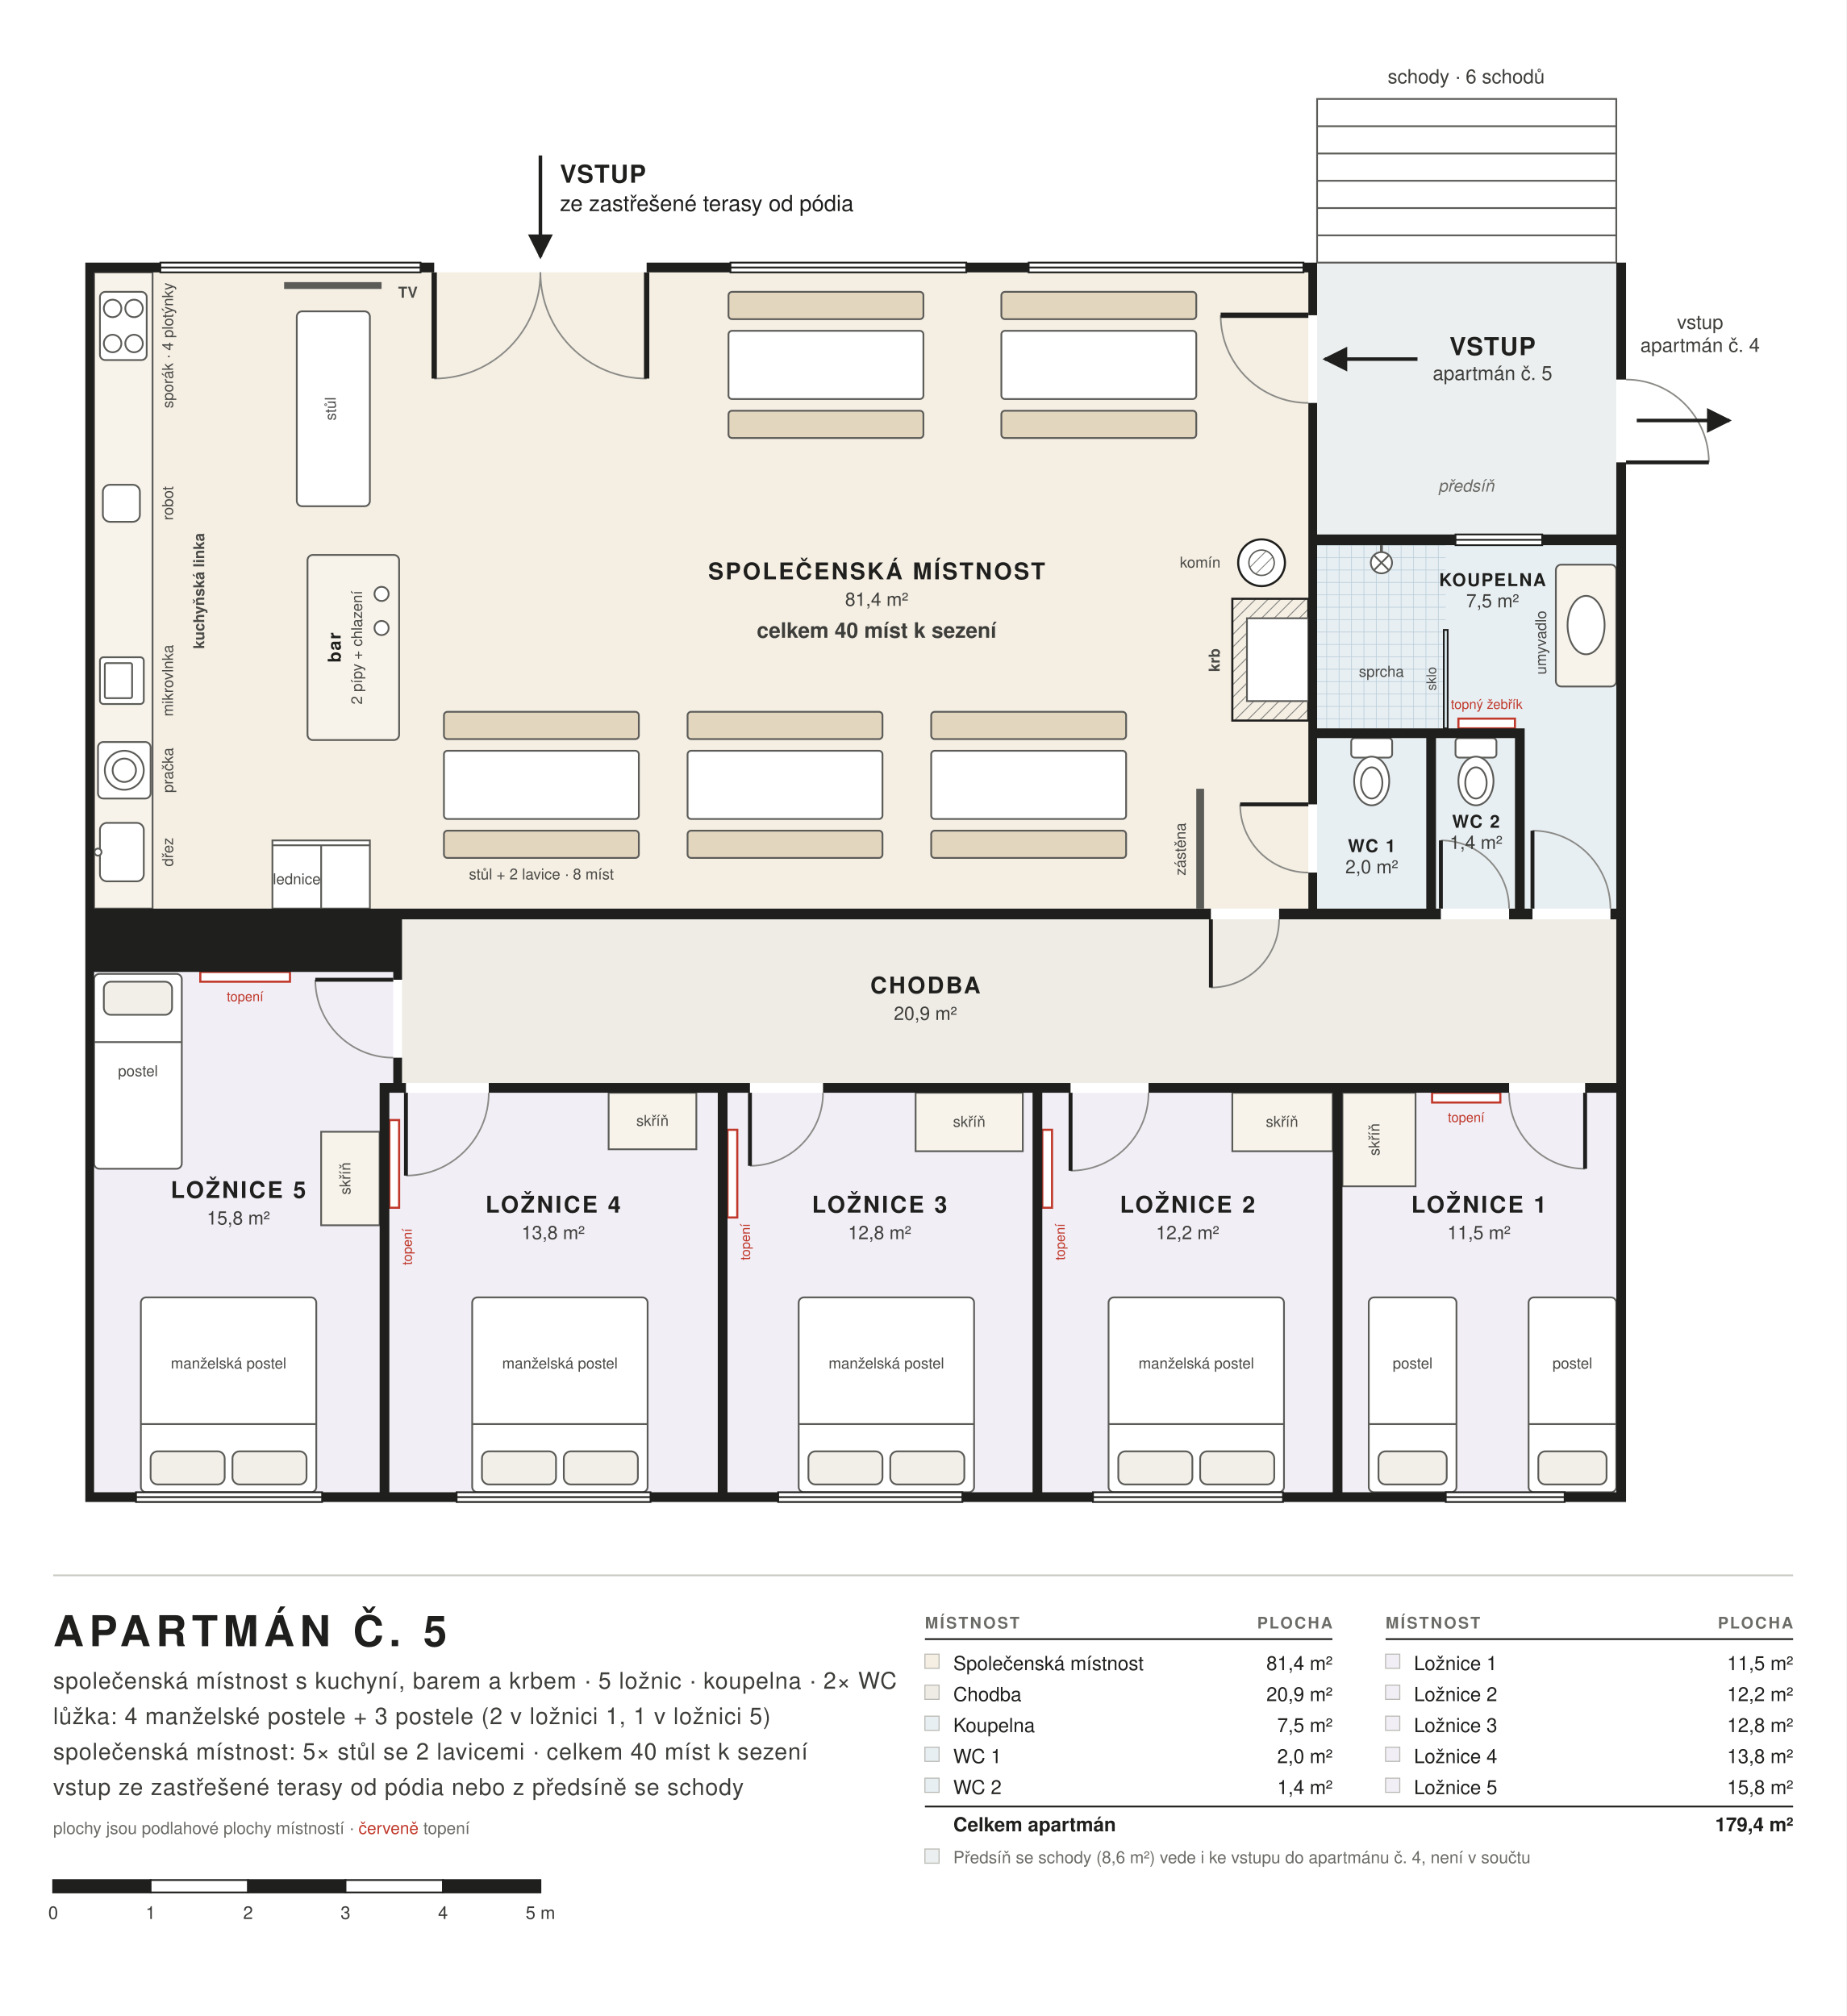
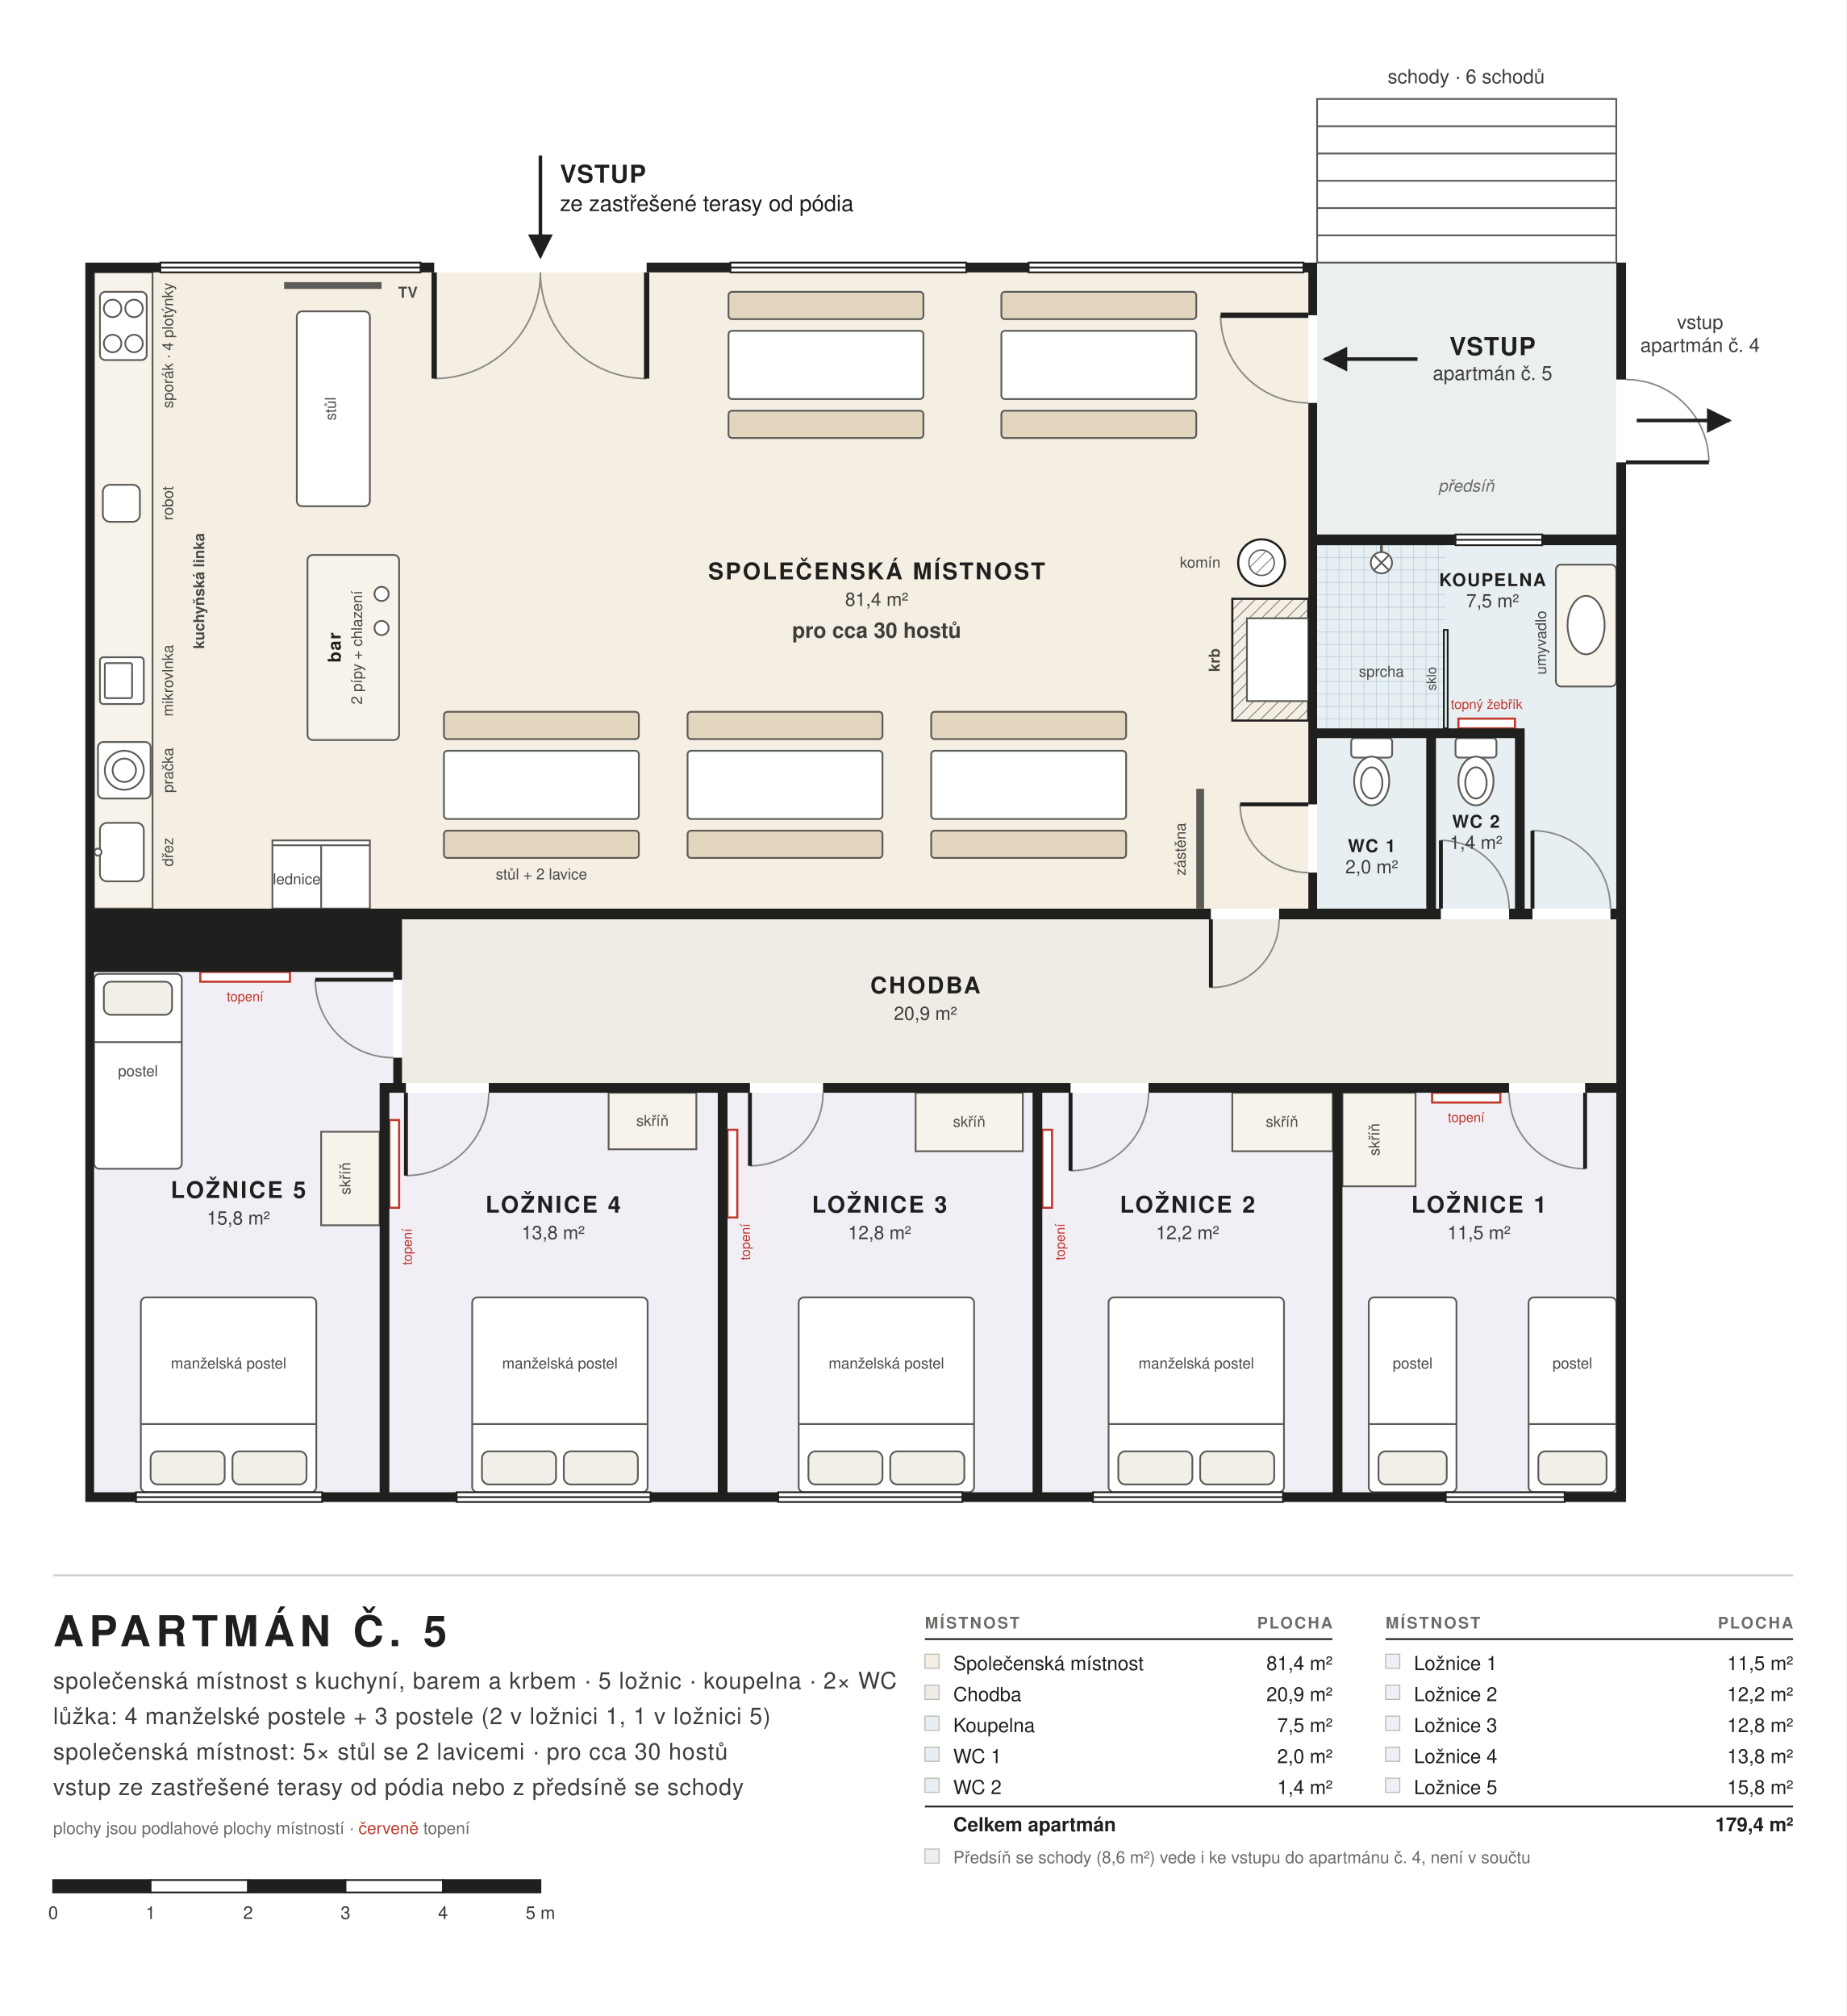
<svg xmlns="http://www.w3.org/2000/svg" viewBox="0 0 1042 1138" width="1042" height="1138" role="img" aria-labelledby="t d">
  <defs>
    <pattern id="dlazba" width="7" height="7" patternUnits="userSpaceOnUse">
      <path d="M7,0 V7 M0,7 H7" stroke="#b9cdd8" stroke-width=".7" fill="none" />
    </pattern>
    <pattern id="srafa" width="5" height="5" patternUnits="userSpaceOnUse" patternTransform="rotate(45)">
      <line x1="0" y1="0" x2="0" y2="5" stroke="#8a8a86" stroke-width="1" />
    </pattern>
    <marker id="sipka" viewBox="0 0 10 10" refX="9" refY="5" markerWidth="7" markerHeight="7" orient="auto-start-reverse">
      <path d="M0,0 L10,5 L0,10 Z" fill="#1f1f1d" />
    </marker>
  </defs>
  <style>
    text{font-family:"Helvetica Neue",Helvetica,Arial,sans-serif;fill:#1f1f1d}
    .naz{font-size:13px;font-weight:700;letter-spacing:1.1px}
    .naz-s{font-size:10px;font-weight:700;letter-spacing:.7px}
    .plo{font-size:10.5px;fill:#3d3d3a}
    .mal{font-size:8.5px;fill:#4a4a47}
    .top{font-size:7.5px;fill:#c0392b}
    .kt{font-size:10px;fill:#3a3a38}
    .h1{font-size:24px;font-weight:700;letter-spacing:3px}
    .h2{font-size:13px;fill:#3d3d3a;letter-spacing:.4px}
    .pozn{font-size:9.5px;fill:#6b6b67;font-style:italic}
    .tb{font-size:11px}
    .tb-h{font-size:9px;fill:#6b6b67;letter-spacing:1px;font-weight:700}
    .vchod{font-size:14px;font-weight:700;letter-spacing:.6px}
    .vchod-pod{font-size:11px;fill:#3d3d3a}
    .vchod-pod2{font-size:12.5px;fill:#1f1f1d}
  </style>
  <rect width="1042" height="1138" fill="#ffffff" />
  <polygon points="743.35,148.25 912.2,148.25 912.2,301.7 743.35,301.7" fill="#eceff0" />
  <rect x="743.35" y="55.85" width="168.85" height="92.4" fill="#ffffff" stroke="#5b5b58" stroke-width="1" />
  <line x1="743.35" y1="132.85" x2="912.2" y2="132.85" stroke="#5b5b58" stroke-width="1" />
  <line x1="743.35" y1="117.45" x2="912.2" y2="117.45" stroke="#5b5b58" stroke-width="1" />
  <line x1="743.35" y1="102.05" x2="912.2" y2="102.05" stroke="#5b5b58" stroke-width="1" />
  <line x1="743.35" y1="86.65" x2="912.2" y2="86.65" stroke="#5b5b58" stroke-width="1" />
  <line x1="743.35" y1="71.25" x2="912.2" y2="71.25" stroke="#5b5b58" stroke-width="1" />
  <polygon points="53.1,153.75 738.4,153.75 738.4,512.9 53.1,512.9" fill="#f4eee3" />
  <polygon points="226.9,518.95 912.2,518.95 912.2,611.35 226.9,611.35" fill="#efece6" />
  <polygon points="743.35,307.75 912.2,307.75 912.2,512.9 860.5,512.9 860.5,411.15 743.35,411.15" fill="#e8eff3" />
  <polygon points="743.35,416.65 804.95,416.65 804.95,512.9 743.35,512.9" fill="#e8eff3" />
  <polygon points="810.45,416.65 855,416.65 855,512.9 810.45,512.9" fill="#e8eff3" />
  <polygon points="757.65,616.85 912.2,616.85 912.2,842.35 757.65,842.35" fill="#f1eef6" />
  <polygon points="588.25,616.85 752.15,616.85 752.15,842.35 588.25,842.35" fill="#f1eef6" />
  <polygon points="410.6,616.85 582.75,616.85 582.75,842.35 410.6,842.35" fill="#f1eef6" />
  <polygon points="219.75,616.85 405.1,616.85 405.1,842.35 219.75,842.35" fill="#f1eef6" />
  <polygon points="53.1,548.65 221.95,548.65 221.95,611.35 214.25,611.35 214.25,842.35 53.1,842.35" fill="#f1eef6" />
  <rect x="743.35" y="307.75" width="72.6" height="103.4" fill="url(#dlazba)" />
  <g fill="#ffffff" stroke="#5b5b58" stroke-width="1">
    <rect x="53.1" y="153.75" width="33" height="359.15" fill="#f7f3ea" />
    <rect x="56.4" y="164.75" width="26.4" height="38.5" rx="3" />
    <circle cx="63.55" cy="174.1" r="4.95" />
    <circle cx="75.65" cy="174.1" r="4.95" />
    <circle cx="63.55" cy="193.9" r="4.95" />
    <circle cx="75.65" cy="193.9" r="4.95" />
    <rect x="58.05" y="273.65" width="20.9" height="20.9" rx="4" />
    <rect x="56.4" y="371" width="24.75" height="26.4" rx="2" />
    <rect x="59.15" y="374.3" width="15.4" height="19.8" rx="1" />
    <rect x="55.3" y="418.85" width="29.7" height="31.9" rx="3" />
    <circle cx="70.15" cy="434.8" r="11" />
    <circle cx="70.15" cy="434.8" r="6.6" />
    <rect x="56.4" y="464.5" width="24.75" height="33" rx="4" />
    <circle cx="55.3" cy="481" r="2" />
    <rect x="153.75" y="474.4" width="55" height="38.5" />
    <line x1="153.75" y1="477.15" x2="208.75" y2="477.15" />
    <line x1="181.25" y1="477.15" x2="181.25" y2="512.9" />
    <rect x="173.55" y="313.25" width="51.7" height="104.5" rx="3" fill="#f7f3ea" />
    <circle cx="215.35" cy="335.25" r="4" />
    <circle cx="215.35" cy="354.5" r="4" />
    <rect x="167.5" y="175.75" width="41.25" height="110" rx="3" />
    <rect x="411.15" y="186.75" width="110" height="38.5" rx="2" />
    <rect x="411.15" y="164.75" width="110" height="15.4" rx="2" fill="#e3d6bf" />
    <rect x="411.15" y="231.85" width="110" height="15.4" rx="2" fill="#e3d6bf" />
    <rect x="565.15" y="186.75" width="110" height="38.5" rx="2" />
    <rect x="565.15" y="164.75" width="110" height="15.4" rx="2" fill="#e3d6bf" />
    <rect x="565.15" y="231.85" width="110" height="15.4" rx="2" fill="#e3d6bf" />
    <rect x="250.55" y="423.8" width="110" height="38.5" rx="2" />
    <rect x="250.55" y="401.8" width="110" height="15.4" rx="2" fill="#e3d6bf" />
    <rect x="250.55" y="468.9" width="110" height="15.4" rx="2" fill="#e3d6bf" />
    <rect x="388.05" y="423.8" width="110" height="38.5" rx="2" />
    <rect x="388.05" y="401.8" width="110" height="15.4" rx="2" fill="#e3d6bf" />
    <rect x="388.05" y="468.9" width="110" height="15.4" rx="2" fill="#e3d6bf" />
    <rect x="525.55" y="423.8" width="110" height="38.5" rx="2" />
    <rect x="525.55" y="401.8" width="110" height="15.4" rx="2" fill="#e3d6bf" />
    <rect x="525.55" y="468.9" width="110" height="15.4" rx="2" fill="#e3d6bf" />
    <rect x="53.1" y="549.75" width="49.5" height="110" rx="3" />
    <rect x="58.6" y="554.15" width="38.5" height="18.7" rx="4" fill="#f2efe8" />
    <line x1="53.1" y1="588.25" x2="102.6" y2="588.25" />
    <rect x="79.5" y="732.35" width="99" height="110" rx="3" />
    <rect x="85" y="819.25" width="41.8" height="18.7" rx="4" fill="#f2efe8" />
    <rect x="131.2" y="819.25" width="41.8" height="18.7" rx="4" fill="#f2efe8" />
    <line x1="79.5" y1="803.85" x2="178.5" y2="803.85" />
    <rect x="181.25" y="638.85" width="33" height="52.8" fill="#f7f3ea" />
    <rect x="266.5" y="732.35" width="99" height="110" rx="3" />
    <rect x="272" y="819.25" width="41.8" height="18.7" rx="4" fill="#f2efe8" />
    <rect x="318.2" y="819.25" width="41.8" height="18.7" rx="4" fill="#f2efe8" />
    <line x1="266.5" y1="803.85" x2="365.5" y2="803.85" />
    <rect x="343.5" y="616.85" width="49.5" height="31.9" fill="#f7f3ea" />
    <rect x="450.75" y="732.35" width="99" height="110" rx="3" />
    <rect x="456.25" y="819.25" width="41.8" height="18.7" rx="4" fill="#f2efe8" />
    <rect x="502.45" y="819.25" width="41.8" height="18.7" rx="4" fill="#f2efe8" />
    <line x1="450.75" y1="803.85" x2="549.75" y2="803.85" />
    <rect x="516.75" y="616.85" width="60.5" height="33" fill="#f7f3ea" />
    <rect x="625.65" y="732.35" width="99" height="110" rx="3" />
    <rect x="631.15" y="819.25" width="41.8" height="18.7" rx="4" fill="#f2efe8" />
    <rect x="677.35" y="819.25" width="41.8" height="18.7" rx="4" fill="#f2efe8" />
    <line x1="625.65" y1="803.85" x2="724.65" y2="803.85" />
    <rect x="695.5" y="616.85" width="56.65" height="33" fill="#f7f3ea" />
    <rect x="772.5" y="732.35" width="49.5" height="110" rx="3" />
    <rect x="778" y="819.25" width="38.5" height="18.7" rx="4" fill="#f2efe8" />
    <line x1="772.5" y1="803.85" x2="822" y2="803.85" />
    <rect x="862.7" y="732.35" width="49.5" height="110" rx="3" />
    <rect x="868.2" y="819.25" width="38.5" height="18.7" rx="4" fill="#f2efe8" />
    <line x1="862.7" y1="803.85" x2="912.2" y2="803.85" />
    <rect x="757.65" y="616.85" width="41.25" height="52.8" fill="#f7f3ea" />
    <rect x="762.6" y="416.65" width="23.1" height="11" rx="2" />
    <ellipse cx="774.15" cy="440.85" rx="9.9" ry="13.75" />
    <ellipse cx="774.15" cy="441.95" rx="6.05" ry="8.8" />
    <rect x="821.45" y="416.65" width="23.1" height="11" rx="2" />
    <ellipse cx="833" cy="440.85" rx="9.9" ry="13.75" />
    <ellipse cx="833" cy="441.95" rx="6.05" ry="8.8" />
    <rect x="878.1" y="318.75" width="34.1" height="68.75" rx="3" fill="#f7f3ea" />
    <ellipse cx="895.15" cy="352.85" rx="10.45" ry="16.5" />
  </g>
  <rect x="160.35" y="159.25" width="55" height="3.85" fill="#5b5b58" />
  <rect x="695.5" y="338" width="42.9" height="68.75" fill="url(#srafa)" stroke="#1f1f1d" stroke-width="1.2" />
  <rect x="703.75" y="349" width="34.65" height="46.75" fill="#ffffff" stroke="#5b5b58" stroke-width="1" />
  <circle cx="712" cy="317.65" r="13.2" fill="#ffffff" stroke="#1f1f1d" stroke-width="1.2" />
  <circle cx="712" cy="317.65" r="7.15" fill="url(#srafa)" stroke="#5b5b58" stroke-width=".8" />
  <rect x="675.15" y="445.25" width="4.4" height="67.65" fill="#5b5b58" />
  <rect x="814.85" y="355.6" width="2.2" height="55.55" fill="#dfeef3" stroke="#1f1f1d" stroke-width="1" />
  <line x1="779.65" y1="307.75" x2="779.65" y2="311.65" stroke="#5b5b58" stroke-width="1.6" />
  <circle cx="779.65" cy="317.65" r="6" fill="#ffffff" stroke="#5b5b58" />
  <path d="M775.65,313.65 L783.65,321.65 M783.65,313.65 L775.65,321.65" stroke="#5b5b58" />
  <rect x="823.1" y="405.65" width="31.9" height="5.5" fill="#ffffff" stroke="#c0392b" stroke-width="1.2" />
  <rect x="113.05" y="548.65" width="50.6" height="5.5" fill="#ffffff" stroke="#c0392b" stroke-width="1.2" />
  <rect x="219.75" y="632.25" width="5.5" height="49.5" fill="#ffffff" stroke="#c0392b" stroke-width="1.2" />
  <rect x="410.6" y="637.75" width="5.5" height="49.5" fill="#ffffff" stroke="#c0392b" stroke-width="1.2" />
  <rect x="588.25" y="637.75" width="5.5" height="44" fill="#ffffff" stroke="#c0392b" stroke-width="1.2" />
  <rect x="808.25" y="616.85" width="38.5" height="5.5" fill="#ffffff" stroke="#c0392b" stroke-width="1.2" />
  <rect x="90.5" y="148.25" width="146.85" height="5.5" fill="#ffffff" stroke="#1f1f1d" stroke-width="1" />
  <line x1="90.5" y1="151" x2="237.35" y2="151" stroke="#1f1f1d" stroke-width="1" />
  <rect x="412.25" y="148.25" width="133.1" height="5.5" fill="#ffffff" stroke="#1f1f1d" stroke-width="1" />
  <line x1="412.25" y1="151" x2="545.35" y2="151" stroke="#1f1f1d" stroke-width="1" />
  <rect x="580.55" y="148.25" width="155.1" height="5.5" fill="#ffffff" stroke="#1f1f1d" stroke-width="1" />
  <line x1="580.55" y1="151" x2="735.65" y2="151" stroke="#1f1f1d" stroke-width="1" />
  <rect x="821.45" y="301.7" width="48.95" height="6.05" fill="#ffffff" stroke="#1f1f1d" stroke-width="1" />
  <line x1="821.45" y1="304.72" x2="870.4" y2="304.72" stroke="#1f1f1d" stroke-width="1" />
  <rect x="76.75" y="842.35" width="105.05" height="5.5" fill="#ffffff" stroke="#1f1f1d" stroke-width="1" />
  <line x1="76.75" y1="845.1" x2="181.8" y2="845.1" stroke="#1f1f1d" stroke-width="1" />
  <rect x="257.7" y="842.35" width="109.45" height="5.5" fill="#ffffff" stroke="#1f1f1d" stroke-width="1" />
  <line x1="257.7" y1="845.1" x2="367.15" y2="845.1" stroke="#1f1f1d" stroke-width="1" />
  <rect x="439.2" y="842.35" width="103.95" height="5.5" fill="#ffffff" stroke="#1f1f1d" stroke-width="1" />
  <line x1="439.2" y1="845.1" x2="543.15" y2="845.1" stroke="#1f1f1d" stroke-width="1" />
  <rect x="616.85" y="842.35" width="107.25" height="5.5" fill="#ffffff" stroke="#1f1f1d" stroke-width="1" />
  <line x1="616.85" y1="845.1" x2="724.1" y2="845.1" stroke="#1f1f1d" stroke-width="1" />
  <rect x="815.95" y="842.35" width="67.1" height="5.5" fill="#ffffff" stroke="#1f1f1d" stroke-width="1" />
  <line x1="815.95" y1="845.1" x2="883.05" y2="845.1" stroke="#1f1f1d" stroke-width="1" />
  <path d="M48.15,148.25H90.5V153.75H48.15ZM237.35,148.25H245.05V153.75H237.35ZM364.95,148.25H412.25V153.75H364.95ZM545.35,148.25H580.55V153.75H545.35ZM735.65,148.25H743.35V153.75H735.65ZM48.15,148.25H53.1V847.85H48.15ZM48.15,512.9H683.4V518.95H48.15ZM721.9,512.9H743.35V518.95H721.9ZM738.4,148.25H743.35V177.95H738.4ZM738.4,227.45H743.35V454.05H738.4ZM738.4,492.55H743.35V518.95H738.4ZM48.15,512.9H226.9V548.65H48.15ZM738.4,301.7H821.45V307.75H738.4ZM870.4,301.7H917.7V307.75H870.4ZM912.2,148.25H917.7V214.25H912.2ZM912.2,261H917.7V847.85H912.2ZM743.35,411.15H860.5V416.65H743.35ZM804.95,411.15H810.45V518.95H804.95ZM855,411.15H860.5V518.95H855ZM743.35,512.9H813.2V518.95H743.35ZM851.7,512.9H864.9V518.95H851.7ZM908.9,512.9H912.2V518.95H908.9ZM221.95,512.9H226.9V553.05H221.95ZM221.95,597.05H226.9V616.85H221.95ZM214.25,611.35H229.1V616.85H214.25ZM275.85,611.35H423.25V616.85H275.85ZM464.5,611.35H604.2V616.85H464.5ZM648.2,611.35H851.7V616.85H648.2ZM894.6,611.35H917.7V616.85H894.6ZM214.25,611.35H219.75V847.85H214.25ZM405.1,611.35H410.6V847.85H405.1ZM582.75,611.35H588.25V847.85H582.75ZM752.15,611.35H757.65V847.85H752.15ZM48.15,842.35H76.75V847.85H48.15ZM181.8,842.35H257.7V847.85H181.8ZM367.15,842.35H439.2V847.85H367.15ZM543.15,842.35H616.85V847.85H543.15ZM724.1,842.35H815.95V847.85H724.1ZM883.05,842.35H917.7V847.85H883.05Z" fill="#1f1f1d" />
  <path d="M245.05,213.7 A59.95,59.95 0 0 0 305,153.75" fill="none" stroke="#8a8a86" stroke-width="0.9" />
  <line x1="245.05" y1="153.75" x2="245.05" y2="213.7" stroke="#1f1f1d" stroke-width="3" />
  <path d="M364.95,213.7 A59.95,59.95 0 0 1 305,153.75" fill="none" stroke="#8a8a86" stroke-width="0.9" />
  <line x1="364.95" y1="153.75" x2="364.95" y2="213.7" stroke="#1f1f1d" stroke-width="3" />
  <path d="M688.9,177.95 A49.5,49.5 0 0 0 738.4,227.45" fill="none" stroke="#8a8a86" stroke-width="0.9" />
  <line x1="738.4" y1="177.95" x2="688.9" y2="177.95" stroke="#1f1f1d" stroke-width="3" />
  <path d="M964.45,261 A46.75,46.75 0 0 0 917.7,214.25" fill="none" stroke="#8a8a86" stroke-width="0.9" />
  <line x1="917.7" y1="261" x2="964.45" y2="261" stroke="#1f1f1d" stroke-width="2.2" />
  <path d="M699.9,454.05 A38.5,38.5 0 0 0 738.4,492.55" fill="none" stroke="#8a8a86" stroke-width="0.9" />
  <line x1="738.4" y1="454.05" x2="699.9" y2="454.05" stroke="#1f1f1d" stroke-width="2.2" />
  <path d="M683.4,557.45 A38.5,38.5 0 0 0 721.9,518.95" fill="none" stroke="#8a8a86" stroke-width="0.9" />
  <line x1="683.4" y1="518.95" x2="683.4" y2="557.45" stroke="#1f1f1d" stroke-width="2.2" />
  <path d="M813.2,474.4 A38.5,38.5 0 0 1 851.7,512.9" fill="none" stroke="#8a8a86" stroke-width="0.9" />
  <line x1="813.2" y1="512.9" x2="813.2" y2="474.4" stroke="#1f1f1d" stroke-width="2.2" />
  <path d="M864.9,468.9 A44,44 0 0 1 908.9,512.9" fill="none" stroke="#8a8a86" stroke-width="0.9" />
  <line x1="864.9" y1="512.9" x2="864.9" y2="468.9" stroke="#1f1f1d" stroke-width="2.2" />
  <path d="M177.95,553.05 A44,44 0 0 0 221.95,597.05" fill="none" stroke="#8a8a86" stroke-width="0.9" />
  <line x1="221.95" y1="553.05" x2="177.95" y2="553.05" stroke="#1f1f1d" stroke-width="2.2" />
  <path d="M229.1,663.6 A46.75,46.75 0 0 0 275.85,616.85" fill="none" stroke="#8a8a86" stroke-width="0.9" />
  <line x1="229.1" y1="616.85" x2="229.1" y2="663.6" stroke="#1f1f1d" stroke-width="2.2" />
  <path d="M423.25,658.1 A41.25,41.25 0 0 0 464.5,616.85" fill="none" stroke="#8a8a86" stroke-width="0.9" />
  <line x1="423.25" y1="616.85" x2="423.25" y2="658.1" stroke="#1f1f1d" stroke-width="2.2" />
  <path d="M604.2,660.85 A44,44 0 0 0 648.2,616.85" fill="none" stroke="#8a8a86" stroke-width="0.9" />
  <line x1="604.2" y1="616.85" x2="604.2" y2="660.85" stroke="#1f1f1d" stroke-width="2.2" />
  <path d="M894.6,659.75 A42.9,42.9 0 0 1 851.7,616.85" fill="none" stroke="#8a8a86" stroke-width="0.9" />
  <line x1="894.6" y1="616.85" x2="894.6" y2="659.75" stroke="#1f1f1d" stroke-width="2.2" />
  <text x="494.75" y="327" text-anchor="middle" class="naz">SPOLEČENSKÁ MÍSTNOST</text>
  <text x="494.75" y="327" text-anchor="middle" class="plo" dy="15">81,4 m²</text>
  <text x="522.25" y="560.75" text-anchor="middle" class="naz">CHODBA</text>
  <text x="522.25" y="560.75" text-anchor="middle" class="plo" dy="15">20,9 m²</text>
  <text x="842.35" y="330.85" text-anchor="middle" class="naz-s">KOUPELNA</text>
  <text x="842.35" y="330.85" text-anchor="middle" class="plo" dy="12">7,5 m²</text>
  <text x="774.15" y="481" text-anchor="middle" class="naz-s">WC 1</text>
  <text x="774.15" y="481" text-anchor="middle" class="plo" dy="12">2,0 m²</text>
  <text x="833" y="467.25" text-anchor="middle" class="naz-s">WC 2</text>
  <text x="833" y="467.25" text-anchor="middle" class="plo" dy="12">1,4 m²</text>
  <text x="834.65" y="684.5" text-anchor="middle" class="naz">LOŽNICE 1</text>
  <text x="834.65" y="684.5" text-anchor="middle" class="plo" dy="15">11,5 m²</text>
  <text x="670.2" y="684.5" text-anchor="middle" class="naz">LOŽNICE 2</text>
  <text x="670.2" y="684.5" text-anchor="middle" class="plo" dy="15">12,2 m²</text>
  <text x="496.4" y="684.5" text-anchor="middle" class="naz">LOŽNICE 3</text>
  <text x="496.4" y="684.5" text-anchor="middle" class="plo" dy="15">12,8 m²</text>
  <text x="312.15" y="684.5" text-anchor="middle" class="naz">LOŽNICE 4</text>
  <text x="312.15" y="684.5" text-anchor="middle" class="plo" dy="15">13,8 m²</text>
  <text x="134.5" y="676.25" text-anchor="middle" class="naz">LOŽNICE 5</text>
  <text x="134.5" y="676.25" text-anchor="middle" class="plo" dy="15">15,8 m²</text>
  <text x="97.65" y="195" transform="rotate(-90 97.65 195)" text-anchor="middle" class="mal">sporák · 4 plotýnky</text>
  <text x="97.65" y="284.1" transform="rotate(-90 97.65 284.1)" text-anchor="middle" class="mal">robot</text>
  <text x="97.65" y="384.2" transform="rotate(-90 97.65 384.2)" text-anchor="middle" class="mal">mikrovlnka</text>
  <text x="97.65" y="434.8" transform="rotate(-90 97.65 434.8)" text-anchor="middle" class="mal">pračka</text>
  <text x="97.65" y="481" transform="rotate(-90 97.65 481)" text-anchor="middle" class="mal">dřez</text>
  <text x="115.25" y="333.6" transform="rotate(-90 115.25 333.6)" text-anchor="middle" class="mal" style="font-weight:700">kuchyňská linka</text>
  <text x="192.25" y="365.5" transform="rotate(-90 192.25 365.5)" text-anchor="middle" class="naz-s">bar</text>
  <text x="204.35" y="365.5" transform="rotate(-90 204.35 365.5)" text-anchor="middle" class="mal">2 pípy + chlazení</text>
  <text x="189.5" y="230.75" transform="rotate(-90 189.5 230.75)" text-anchor="middle" class="mal">stůl</text>
  <text x="230.2" y="168.05" text-anchor="middle" class="mal" style="font-weight:700">TV</text>
  <text x="167.5" y="499.15" text-anchor="middle" class="mal">lednice</text>
  <text x="688.35" y="372.65" transform="rotate(-90 688.35 372.65)" text-anchor="middle" class="mal" style="font-weight:700">krb</text>
  <text x="677.35" y="320.4" text-anchor="middle" class="mal">komín</text>
  <text x="669.1" y="479.35" transform="rotate(-90 669.1 479.35)" text-anchor="middle" class="mal">zástěna</text>
-   <text x="305.55" y="496.4" text-anchor="middle" class="mal">stůl + 2 lavice · 8 míst</text>
+   <text x="305.55" y="496.4" text-anchor="middle" class="mal">stůl + 2 lavice</text>
  <text x="779.65" y="382" text-anchor="middle" class="mal">sprcha</text>
  <text x="810.45" y="383.1" transform="rotate(-90 810.45 383.1)" text-anchor="middle" class="mal" style="font-size:7.5px">sklo</text>
  <text x="839.05" y="400.15" text-anchor="middle" class="top">topný žebřík</text>
  <text x="872.6" y="362.75" transform="rotate(-90 872.6 362.75)" text-anchor="middle" class="mal">umyvadlo</text>
  <text x="77.85" y="607.5" text-anchor="middle" class="mal">postel</text>
  <text x="197.75" y="665.25" transform="rotate(-90 197.75 665.25)" text-anchor="middle" class="mal">skříň</text>
  <text x="368.25" y="635.55" text-anchor="middle" class="mal">skříň</text>
  <text x="547" y="636.1" text-anchor="middle" class="mal">skříň</text>
  <text x="723.55" y="636.1" text-anchor="middle" class="mal">skříň</text>
  <text x="778.55" y="643.25" transform="rotate(-90 778.55 643.25)" text-anchor="middle" class="mal">skříň</text>
  <text x="129" y="772.5" text-anchor="middle" class="mal">manželská postel</text>
  <text x="316" y="772.5" text-anchor="middle" class="mal">manželská postel</text>
  <text x="500.25" y="772.5" text-anchor="middle" class="mal">manželská postel</text>
  <text x="675.15" y="772.5" text-anchor="middle" class="mal">manželská postel</text>
  <text x="797.25" y="772.5" text-anchor="middle" class="mal">postel</text>
  <text x="887.45" y="772.5" text-anchor="middle" class="mal">postel</text>
-   <text x="494.75" y="327" text-anchor="middle" class="plo" dy="33" style="font-weight:700;font-size:12px">celkem 40 míst k sezení</text>
+   <text x="494.75" y="327" text-anchor="middle" class="plo" dy="33" style="font-weight:700;font-size:12px">pro cca 30 hostů</text>
  <text x="138.35" y="565.15" text-anchor="middle" class="top">topení</text>
  <text x="232.4" y="703.75" transform="rotate(-90 232.4 703.75)" text-anchor="middle" class="top">topení</text>
  <text x="423.25" y="701" transform="rotate(-90 423.25 701)" text-anchor="middle" class="top">topení</text>
  <text x="600.9" y="701" transform="rotate(-90 600.9 701)" text-anchor="middle" class="top">topení</text>
  <text x="827.5" y="633.35" text-anchor="middle" class="top">topení</text>
  <line x1="305" y1="87.75" x2="305" y2="144.95" stroke="#1f1f1d" stroke-width="2" marker-end="url(#sipka)" />
  <line x1="800" y1="202.7" x2="747.75" y2="202.7" stroke="#1f1f1d" stroke-width="2" marker-end="url(#sipka)" />
  <text x="842.35" y="200.5" text-anchor="middle" class="vchod">VSTUP</text>
  <text x="842.35" y="200.5" text-anchor="middle" class="vchod-pod" dy="14">apartmán č. 5</text>
  <text x="827.5" y="277.5" text-anchor="middle" class="pozn">předsíň</text>
  <line x1="923.75" y1="237.35" x2="976" y2="237.35" stroke="#1f1f1d" stroke-width="2" marker-end="url(#sipka)" />
  <text x="959.5" y="185.65" text-anchor="middle" class="vchod-pod">vstup</text>
  <text x="959.5" y="185.65" text-anchor="middle" class="vchod-pod" dy="13">apartmán č. 4</text>
  <text x="827.5" y="47.05" text-anchor="middle" class="vchod-pod">schody · 6 schodů</text>
  <rect x="311" y="87.15" width="186" height="38" rx="3" fill="#ffffff" />
  <text x="316" y="103.15" class="vchod">VSTUP</text>
  <text x="316" y="119.15" class="vchod-pod2">ze zastřešené terasy od pódia</text>
  <line x1="30" y1="889.25" x2="1012" y2="889.25" stroke="#c9c9c4" stroke-width="1" />
  <text x="30" y="929.25" class="h1">APARTMÁN Č. 5</text>
  <text x="30" y="953.25" class="h2">společenská místnost s kuchyní, barem a krbem · 5 ložnic · koupelna · 2× WC</text>
  <text x="30" y="973.25" class="h2">lůžka: 4 manželské postele + 3 postele (2 v ložnici 1, 1 v ložnici 5)</text>
-   <text x="30" y="993.25" class="h2">společenská místnost: 5× stůl se 2 lavicemi · celkem 40 míst k sezení</text>
+   <text x="30" y="993.25" class="h2">společenská místnost: 5× stůl se 2 lavicemi · pro cca 30 hostů</text>
  <text x="30" y="1013.25" class="h2">vstup ze zastřešené terasy od pódia nebo z předsíně se schody</text>
  <text x="30" y="1035.25" class="pozn" style="font-style:normal">plochy jsou podlahové plochy místností · <tspan style="fill:#c0392b">červeně</tspan> topení</text>
  <rect x="30" y="1061.25" width="55" height="7" fill="#1f1f1d" stroke="#1f1f1d" stroke-width="1" />
  <rect x="85" y="1061.25" width="55" height="7" fill="#ffffff" stroke="#1f1f1d" stroke-width="1" />
  <rect x="140" y="1061.25" width="55" height="7" fill="#1f1f1d" stroke="#1f1f1d" stroke-width="1" />
  <rect x="195" y="1061.25" width="55" height="7" fill="#ffffff" stroke="#1f1f1d" stroke-width="1" />
  <rect x="250" y="1061.25" width="55" height="7" fill="#1f1f1d" stroke="#1f1f1d" stroke-width="1" />
  <text x="30" y="1083.25" text-anchor="middle" class="kt">0</text>
  <text x="85" y="1083.25" text-anchor="middle" class="kt">1</text>
  <text x="140" y="1083.25" text-anchor="middle" class="kt">2</text>
  <text x="195" y="1083.25" text-anchor="middle" class="kt">3</text>
  <text x="250" y="1083.25" text-anchor="middle" class="kt">4</text>
  <text x="305" y="1083.25" text-anchor="middle" class="kt">5 m</text>
  <text x="522" y="919.25" class="tb-h">MÍSTNOST</text>
  <text x="752" y="919.25" text-anchor="end" class="tb-h">PLOCHA</text>
  <line x1="522" y1="925.25" x2="752" y2="925.25" stroke="#1f1f1d" stroke-width="1" />
  <rect x="522" y="933.75" width="8" height="8" fill="#f4eee3" stroke="#b9b9b3" stroke-width="0.6" />
  <text x="538" y="942.75" class="tb">Společenská místnost</text>
  <text x="752" y="942.75" text-anchor="end" class="tb">81,4 m²</text>
  <rect x="522" y="951.25" width="8" height="8" fill="#efece6" stroke="#b9b9b3" stroke-width="0.6" />
  <text x="538" y="960.25" class="tb">Chodba</text>
  <text x="752" y="960.25" text-anchor="end" class="tb">20,9 m²</text>
  <rect x="522" y="968.75" width="8" height="8" fill="#e8eff3" stroke="#b9b9b3" stroke-width="0.6" />
  <text x="538" y="977.75" class="tb">Koupelna</text>
  <text x="752" y="977.75" text-anchor="end" class="tb">7,5 m²</text>
  <rect x="522" y="986.25" width="8" height="8" fill="#e8eff3" stroke="#b9b9b3" stroke-width="0.6" />
  <text x="538" y="995.25" class="tb">WC 1</text>
  <text x="752" y="995.25" text-anchor="end" class="tb">2,0 m²</text>
  <rect x="522" y="1003.75" width="8" height="8" fill="#e8eff3" stroke="#b9b9b3" stroke-width="0.6" />
  <text x="538" y="1012.75" class="tb">WC 2</text>
  <text x="752" y="1012.75" text-anchor="end" class="tb">1,4 m²</text>
  <text x="782" y="919.25" class="tb-h">MÍSTNOST</text>
  <text x="1012" y="919.25" text-anchor="end" class="tb-h">PLOCHA</text>
  <line x1="782" y1="925.25" x2="1012" y2="925.25" stroke="#1f1f1d" stroke-width="1" />
  <rect x="782" y="933.75" width="8" height="8" fill="#f1eef6" stroke="#b9b9b3" stroke-width="0.6" />
  <text x="798" y="942.75" class="tb">Ložnice 1</text>
  <text x="1012" y="942.75" text-anchor="end" class="tb">11,5 m²</text>
  <rect x="782" y="951.25" width="8" height="8" fill="#f1eef6" stroke="#b9b9b3" stroke-width="0.6" />
  <text x="798" y="960.25" class="tb">Ložnice 2</text>
  <text x="1012" y="960.25" text-anchor="end" class="tb">12,2 m²</text>
  <rect x="782" y="968.75" width="8" height="8" fill="#f1eef6" stroke="#b9b9b3" stroke-width="0.6" />
  <text x="798" y="977.75" class="tb">Ložnice 3</text>
  <text x="1012" y="977.75" text-anchor="end" class="tb">12,8 m²</text>
  <rect x="782" y="986.25" width="8" height="8" fill="#f1eef6" stroke="#b9b9b3" stroke-width="0.6" />
  <text x="798" y="995.25" class="tb">Ložnice 4</text>
  <text x="1012" y="995.25" text-anchor="end" class="tb">13,8 m²</text>
  <rect x="782" y="1003.75" width="8" height="8" fill="#f1eef6" stroke="#b9b9b3" stroke-width="0.6" />
  <text x="798" y="1012.75" class="tb">Ložnice 5</text>
  <text x="1012" y="1012.75" text-anchor="end" class="tb">15,8 m²</text>
  <line x1="522" y1="1019.75" x2="1012" y2="1019.75" stroke="#1f1f1d" stroke-width="1" />
  <text x="538" y="1033.75" class="tb" style="font-weight:700">Celkem apartmán</text>
  <text x="1012" y="1033.75" text-anchor="end" class="tb" style="font-weight:700">179,4 m²</text>
  <rect x="522" y="1043.75" width="8" height="8" fill="#eceff0" stroke="#b9b9b3" stroke-width="0.6" />
  <text x="538" y="1051.75" class="pozn" style="font-style:normal">Předsíň se schody (8,6 m²) vede i ke vstupu do apartmánu č. 4, není v součtu</text>
</svg>
